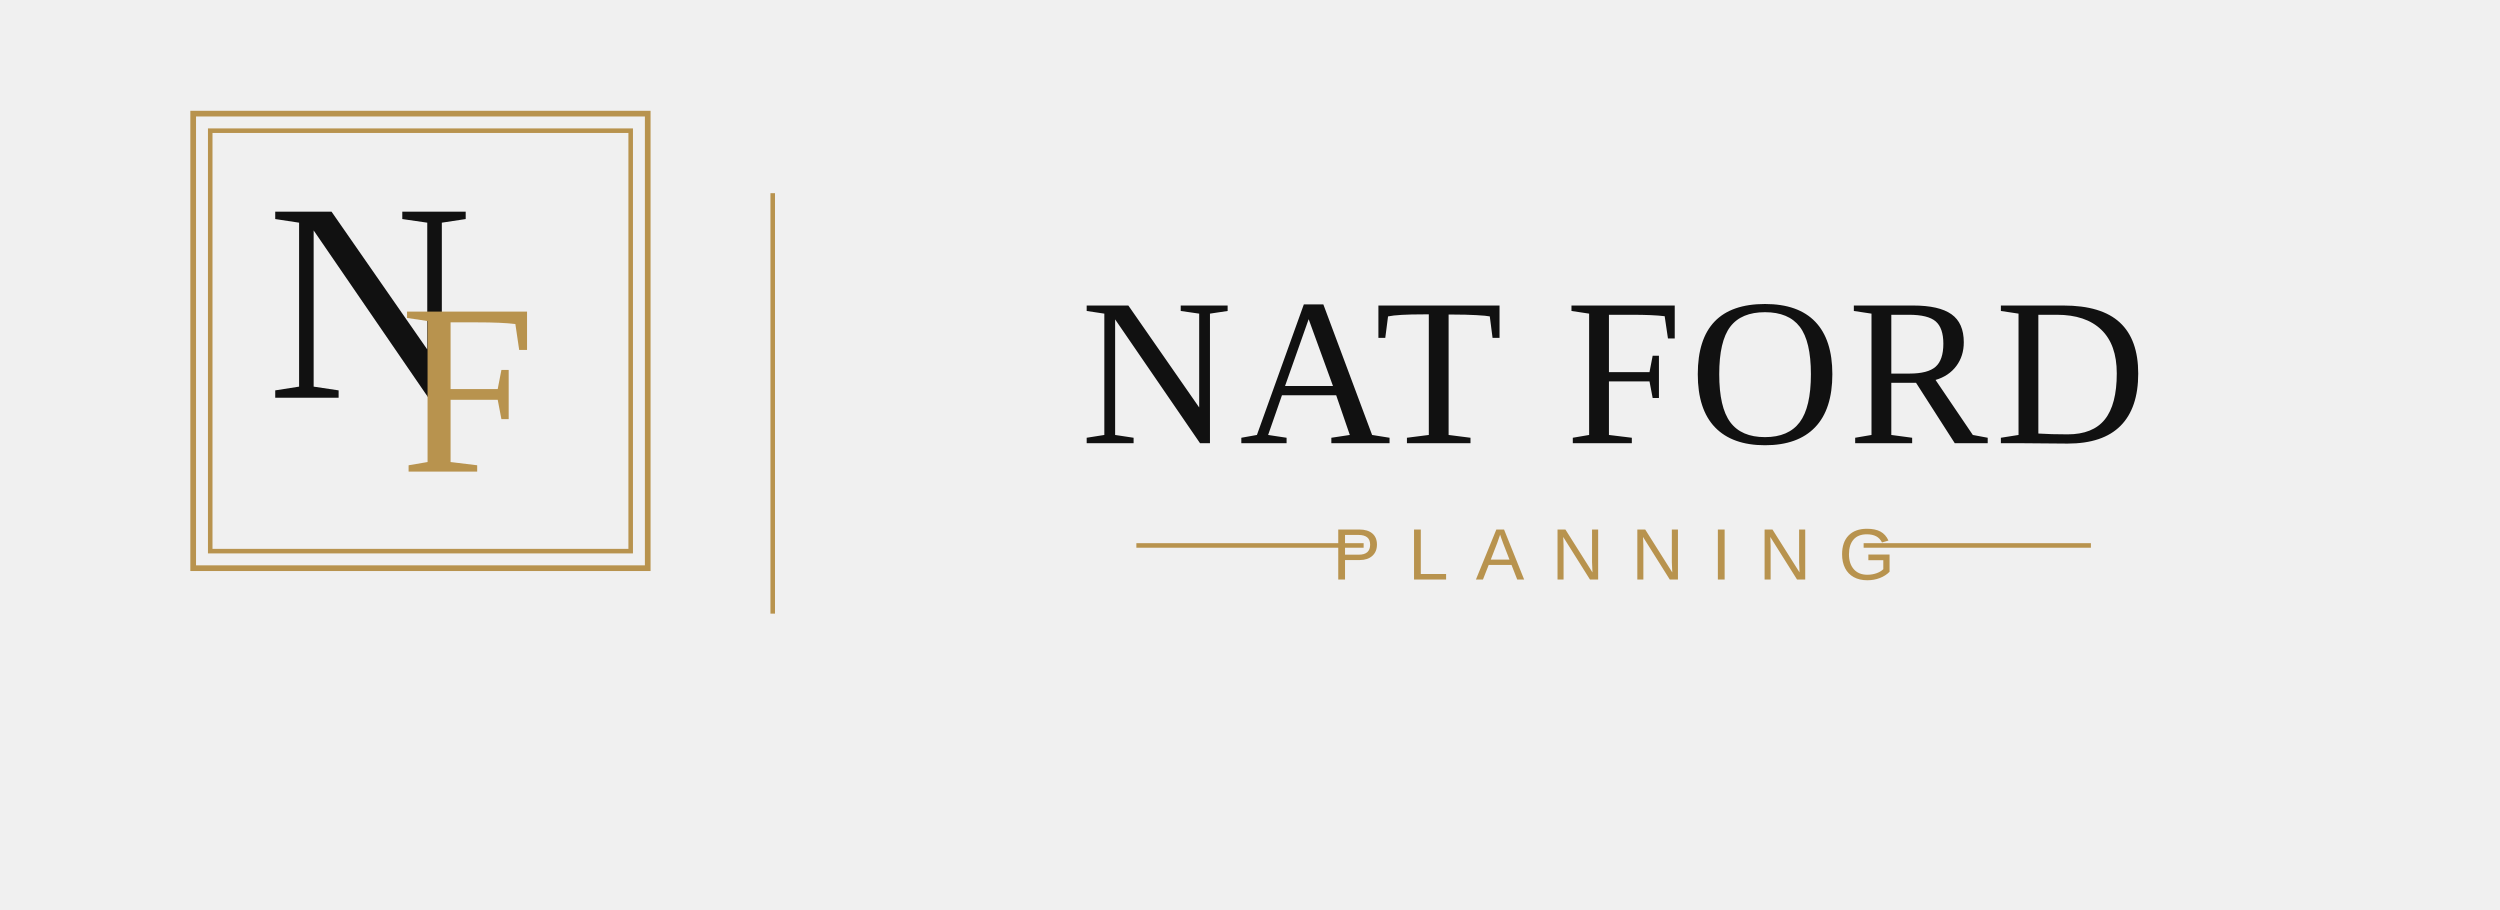
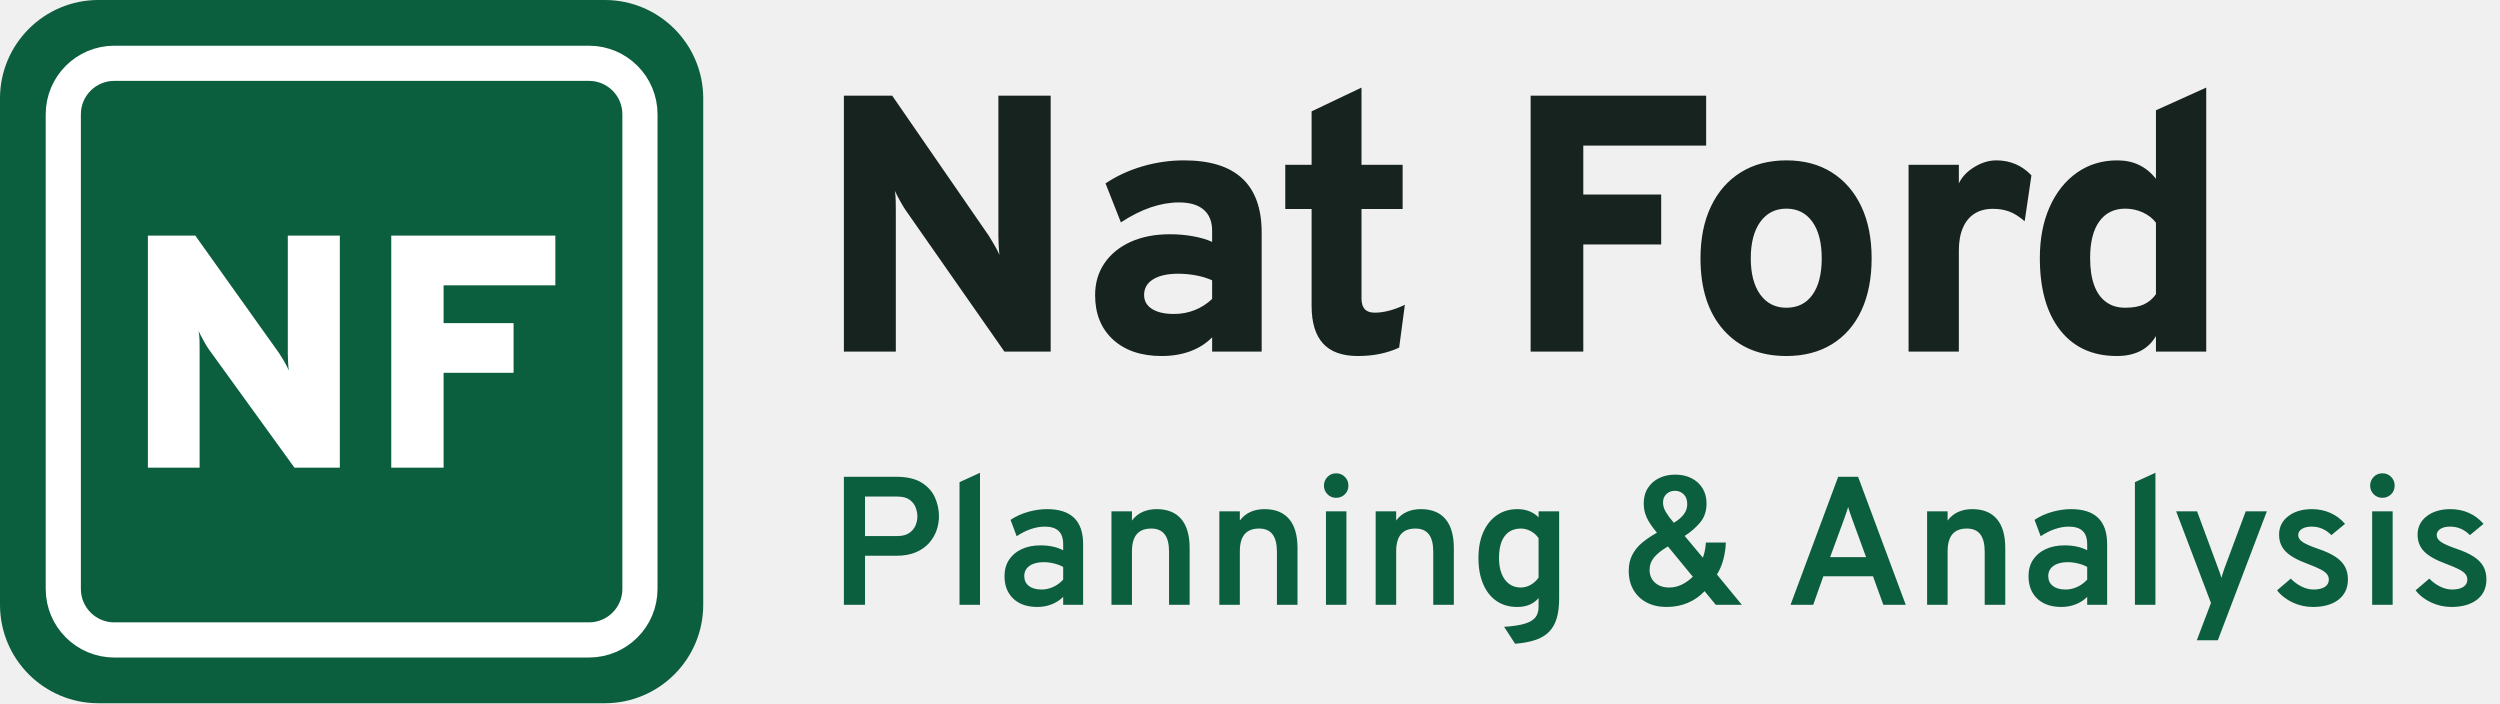
- <svg xmlns="http://www.w3.org/2000/svg" width="2200" height="800" viewBox="0 0 2200 800">
-   <rect width="2200" height="800" fill="none" />
-   <g transform="translate(280, 170)">
-     <rect x="-110" y="-70" width="400" height="400" fill="none" stroke="#B8934E" stroke-width="5" />
-     <rect x="-95" y="-55" width="370" height="370" fill="none" stroke="#B8934E" stroke-width="4" />
-     <text x="-45" y="180" font-family="Times New Roman, Georgia, serif" font-size="250" fill="#111111">N</text>
-     <text x="72" y="245" font-family="Times New Roman, Georgia, serif" font-size="215" fill="#B8934E">F</text>
-   </g>
-   <line x1="680" y1="170" x2="680" y2="540" stroke="#B8934E" stroke-width="4" />
-   <g transform="translate(1420, 390)">
-     <text x="0" y="0" text-anchor="middle" font-family="Times New Roman, Georgia, serif" font-size="185" letter-spacing="6" fill="#111111">NAT FORD</text>
-     <text x="0" y="120" text-anchor="middle" font-family="Arial, Helvetica, sans-serif" font-size="64" letter-spacing="24" fill="#B8934E">PLANNING</text>
-     <line x1="-420" y1="90" x2="-220" y2="90" stroke="#B8934E" stroke-width="4" />
-     <line x1="220" y1="90" x2="420" y2="90" stroke="#B8934E" stroke-width="4" />
-   </g>
+ <svg xmlns="http://www.w3.org/2000/svg" viewBox="0 0 711 200" width="711" height="200" role="img">
+   <rect x="0" y="0" width="200" height="200" rx="28.00" fill="#0B5E3E" />
+   <rect x="18.00" y="18.00" width="164.00" height="164.00" rx="14.50" fill="none" stroke="#FFFFFF" stroke-width="10.00" />
+   <path d="M42.06 133V67H55.54L79.4 100.47Q79.82 101.08 80.77 102.69Q81.71 104.29 82.13 105.37Q81.99 104.43 81.92 102.76Q81.85 101.08 81.85 100.38V67H96.65V133H83.74L59.32 99.25Q58.84 98.59 57.93 96.94Q57.01 95.29 56.49 94.15Q56.72 95.43 56.75 96.86Q56.77 98.3 56.77 99.25V133ZM111.27 133V67H157.94V81.14H126.16V91.89H146.06V106.03H126.16V133Z" fill="#FFFFFF" />
+   <path d="M240 100V27.2H253.73L281.24 67.08Q281.76 67.92 282.74 69.58Q283.73 71.24 284.25 72.49Q284.1 71.4 284.02 69.66Q283.94 67.92 283.94 67.03V27.2H298.81V100H285.66L257.58 59.8Q257 58.97 256.04 57.26Q255.08 55.54 254.51 54.29Q254.72 55.64 254.74 57.18Q254.77 58.71 254.77 59.8V100ZM330.38 101.25Q321.64 101.25 316.54 96.57Q311.45 91.89 311.45 83.93Q311.45 78.73 314.13 74.83Q316.8 70.93 321.59 68.77Q326.37 66.62 332.72 66.62Q336.1 66.62 339.29 67.19Q342.49 67.76 344.73 68.8V65.63Q344.73 61.68 342.31 59.62Q339.89 57.57 335.32 57.57Q331.42 57.57 327.28 58.97Q323.15 60.38 318.78 63.24L314.41 52.16Q319.14 48.99 324.94 47.3Q330.74 45.61 336.72 45.61Q347.8 45.61 353.31 50.76Q358.82 55.9 358.82 66.15V100H344.73V95.94Q342.18 98.54 338.51 99.9Q334.85 101.25 330.38 101.25ZM333.91 89.29Q336.98 89.29 339.76 88.2Q342.54 87.1 344.73 85.02V79.72Q342.65 78.78 340.15 78.32Q337.66 77.85 335.06 77.85Q330.53 77.85 327.96 79.43Q325.38 81.02 325.38 83.88Q325.38 86.43 327.62 87.86Q329.86 89.29 333.91 89.29ZM386.17 101.25Q379.52 101.25 376.27 97.69Q373.02 94.12 373.02 87V59.44H365.53V46.86H373.02V31.67L387.21 24.91V46.86H398.91V59.44H387.21V84.87Q387.21 86.9 388.12 87.91Q389.03 88.92 390.96 88.92Q394.86 88.92 399.54 86.69L397.92 98.86Q395.48 100 392.57 100.62Q389.66 101.25 386.17 101.25ZM435.31 100V27.2H485.23V41.4H450.29V55.33H472.44V69.53H450.29V100ZM508.06 101.25Q496.72 101.25 490.17 93.84Q483.62 86.43 483.62 73.48Q483.62 64.95 486.61 58.69Q489.6 52.42 495.09 49.01Q500.57 45.61 508.06 45.61Q515.5 45.61 520.93 49.01Q526.36 52.42 529.33 58.66Q532.29 64.9 532.29 73.48Q532.29 82.06 529.38 88.3Q526.47 94.54 521.01 97.89Q515.55 101.25 508.06 101.25ZM508.06 87.52Q512.84 87.52 515.47 83.83Q518.1 80.14 518.1 73.48Q518.1 66.77 515.42 63.05Q512.74 59.34 508.06 59.34Q503.33 59.34 500.62 63.11Q497.92 66.88 497.92 73.48Q497.92 80.03 500.62 83.78Q503.33 87.52 508.06 87.52ZM542.8 100V46.86H557.1V52.16Q558.4 49.4 561.49 47.51Q564.58 45.61 567.76 45.61Q573.68 45.61 577.74 49.87L575.82 62.92Q573.53 60.95 571.45 60.17Q569.37 59.39 566.77 59.39Q563.7 59.39 561.54 60.77Q559.38 62.14 558.24 64.8Q557.1 67.45 557.1 71.19V100ZM602.02 101.25Q591.68 101.25 585.9 93.89Q580.13 86.53 580.13 73.38Q580.13 65.16 582.91 58.89Q585.7 52.63 590.66 49.12Q595.63 45.61 602.18 45.61Q609.04 45.61 613.15 50.86V31.36L627.45 24.91V100H613.15V95.58Q609.82 101.25 602.02 101.25ZM604.42 87.52Q607.64 87.52 609.69 86.58Q611.75 85.65 613.15 83.67V63.34Q611.75 61.47 609.38 60.4Q607.02 59.34 604.42 59.34Q599.68 59.34 597.06 62.95Q594.43 66.56 594.43 73.38Q594.43 78 595.58 81.12Q596.72 84.24 598.96 85.88Q601.19 87.52 604.42 87.52Z" fill="#17231E" />
+   <path d="M240 172V135.6H254.9Q259.42 135.6 262.09 137.25Q264.75 138.9 265.9 141.49Q267.04 144.08 267.04 146.86Q267.04 148.81 266.38 150.77Q265.71 152.73 264.26 154.4Q262.8 156.06 260.49 157.06Q258.17 158.06 254.9 158.06H246.01V172ZM246.01 152.45H255.21Q257.32 152.45 258.56 151.6Q259.81 150.76 260.36 149.47Q260.9 148.18 260.9 146.86Q260.9 145.66 260.42 144.35Q259.94 143.04 258.69 142.13Q257.45 141.22 255.21 141.22H246.01ZM272.89 172V137.13L278.71 134.46V172ZM295.04 172.62Q290.67 172.62 288.18 170.26Q285.68 167.89 285.68 163.84Q285.68 161.18 286.96 159.22Q288.23 157.26 290.54 156.18Q292.86 155.1 295.95 155.1Q297.77 155.1 299.42 155.45Q301.07 155.8 302.37 156.5V154.79Q302.37 152.24 301.07 151Q299.77 149.77 297.15 149.77Q295.22 149.77 293.17 150.47Q291.12 151.17 289.14 152.5L287.4 147.85Q289.58 146.39 292.31 145.6Q295.04 144.8 297.8 144.8Q302.92 144.8 305.48 147.29Q308.04 149.77 308.04 154.74V172H302.37V169.76Q300.97 171.14 299.07 171.88Q297.17 172.62 295.04 172.62ZM296.24 167.66Q297.93 167.66 299.53 166.93Q301.13 166.2 302.37 164.85V161.24Q301.2 160.59 299.74 160.24Q298.27 159.88 296.86 159.88Q294.26 159.88 292.78 160.94Q291.3 161.99 291.3 163.84Q291.3 165.6 292.6 166.63Q293.9 167.66 296.24 167.66ZM316.1 172V145.43H321.93V148.03Q323.17 146.39 324.93 145.6Q326.68 144.8 328.95 144.8Q333.55 144.8 335.94 147.61Q338.33 150.42 338.33 155.85V172H332.48V156.92Q332.48 153.59 331.22 151.95Q329.96 150.32 327.41 150.32Q324.66 150.32 323.29 151.93Q321.93 153.54 321.93 156.82V172ZM346.78 172V145.43H352.61V148.03Q353.85 146.39 355.61 145.6Q357.36 144.8 359.63 144.8Q364.23 144.8 366.62 147.61Q369.01 150.42 369.01 155.85V172H363.16V156.92Q363.16 153.59 361.9 151.95Q360.64 150.32 358.09 150.32Q355.34 150.32 353.97 151.93Q352.61 153.54 352.61 156.82V172ZM377.1 172V145.43H382.92V172ZM379.98 141.58Q378.55 141.58 377.54 140.57Q376.53 139.55 376.53 138.12Q376.53 136.67 377.53 135.64Q378.53 134.61 379.98 134.61Q381.49 134.61 382.49 135.63Q383.49 136.64 383.49 138.12Q383.49 139.58 382.48 140.58Q381.47 141.58 379.98 141.58ZM391.24 172V145.43H397.07V148.03Q398.31 146.39 400.07 145.6Q401.82 144.8 404.09 144.8Q408.69 144.8 411.08 147.61Q413.47 150.42 413.47 155.85V172H407.62V156.92Q407.62 153.59 406.36 151.95Q405.1 150.32 402.55 150.32Q399.8 150.32 398.43 151.93Q397.07 153.54 397.07 156.82V172ZM430.89 183.08 427.77 178.27Q431.49 178.03 433.63 177.38Q435.78 176.73 436.68 175.57Q437.57 174.42 437.57 172.57V170.08Q435.44 172.62 431.49 172.62Q428.08 172.62 425.61 170.92Q423.14 169.22 421.81 166.1Q420.47 162.98 420.47 158.69Q420.47 154.48 421.84 151.36Q423.22 148.24 425.72 146.52Q428.21 144.8 431.59 144.8Q433.44 144.8 434.99 145.42Q436.53 146.03 437.57 147.14V145.43H443.42V170.18Q443.42 173.46 442.74 175.81Q442.05 178.16 440.55 179.68Q439.06 181.2 436.66 182.01Q434.27 182.82 430.89 183.08ZM432.5 167.09Q433.99 167.09 435.34 166.32Q436.69 165.55 437.57 164.25V153.07Q436.79 151.85 435.39 151.08Q433.99 150.32 432.58 150.32Q429.54 150.32 427.93 152.46Q426.32 154.61 426.32 158.69Q426.32 161.31 427.07 163.19Q427.82 165.06 429.2 166.07Q430.58 167.09 432.5 167.09ZM474 172.62Q470.75 172.62 468.32 171.35Q465.89 170.08 464.55 167.76Q463.21 165.45 463.21 162.33Q463.21 159.68 464.28 157.69Q465.34 155.7 467.17 154.22Q469.01 152.73 471.24 151.51Q469.19 149.07 468.33 147.2Q467.47 145.32 467.47 143.22Q467.47 140.62 468.67 138.77Q469.87 136.93 471.89 135.95Q473.92 134.98 476.42 134.98Q479.02 134.98 481.03 135.99Q483.05 137 484.19 138.85Q485.34 140.7 485.34 143.17Q485.34 146.39 483.56 148.55Q481.77 150.71 479.12 152.42L484.3 158.61Q484.71 157.49 484.91 156.35Q485.1 155.2 485.15 154.29H490.82Q490.77 156.56 490.15 159Q489.52 161.44 488.3 163.39L495.37 172H487.96L484.79 168.13Q482.71 170.31 479.97 171.47Q477.22 172.62 474 172.62ZM474.73 167.09Q476.57 167.09 478.28 166.27Q479.98 165.45 481.44 164.02L474.36 155.41Q471.76 156.92 470.45 158.49Q469.14 160.07 469.14 162.09Q469.14 164.3 470.66 165.69Q472.18 167.09 474.73 167.09ZM476.03 148.68Q477.82 147.64 478.84 146.32Q479.85 145.01 479.85 143.37Q479.85 141.53 478.81 140.55Q477.77 139.58 476.37 139.58Q474.91 139.58 473.93 140.5Q472.96 141.42 472.96 142.93Q472.96 144.26 473.78 145.64Q474.6 147.01 476.03 148.68ZM509.23 172 522.78 135.6H528.44L541.99 172H535.62L532.68 163.89H518.56L515.68 172ZM520.49 158.45H530.71L526.7 147.46Q526.55 147.01 526.34 146.42Q526.13 145.82 525.92 145.23Q525.71 144.65 525.61 144.18Q525.48 144.65 525.29 145.23Q525.09 145.82 524.88 146.42Q524.67 147.01 524.52 147.46ZM548.07 172V145.43H553.9V148.03Q555.15 146.39 556.9 145.6Q558.66 144.8 560.92 144.8Q565.52 144.8 567.91 147.61Q570.3 150.42 570.3 155.85V172H564.45V156.92Q564.45 153.59 563.19 151.95Q561.93 150.32 559.38 150.32Q556.63 150.32 555.26 151.93Q553.9 153.54 553.9 156.82V172ZM586.27 172.62Q581.9 172.62 579.4 170.26Q576.91 167.89 576.91 163.84Q576.91 161.18 578.18 159.22Q579.46 157.26 581.77 156.18Q584.08 155.1 587.18 155.1Q589 155.1 590.65 155.45Q592.3 155.8 593.6 156.5V154.79Q593.6 152.24 592.3 151Q591 149.77 588.37 149.77Q586.45 149.77 584.4 150.47Q582.34 151.17 580.37 152.5L578.62 147.85Q580.81 146.39 583.54 145.6Q586.27 144.8 589.02 144.8Q594.15 144.8 596.71 147.29Q599.27 149.77 599.27 154.74V172H593.6V169.76Q592.2 171.14 590.3 171.88Q588.4 172.62 586.27 172.62ZM587.46 167.66Q589.15 167.66 590.75 166.93Q592.35 166.2 593.6 164.85V161.24Q592.43 160.59 590.96 160.24Q589.49 159.88 588.09 159.88Q585.49 159.88 584.01 160.94Q582.52 161.99 582.52 163.84Q582.52 165.6 583.82 166.63Q585.12 167.66 587.46 167.66ZM607.17 172V137.13L613 134.46V172ZM624.77 182.09 628.8 171.48 618.9 145.43H624.85L630.91 161.81Q631.17 162.43 631.38 163.06Q631.59 163.68 631.74 164.36Q631.95 163.68 632.16 163.06Q632.37 162.43 632.57 161.81L638.68 145.43H644.69L630.75 182.09ZM657.77 172.62Q654.78 172.62 652.02 171.34Q649.27 170.05 647.6 167.89L651.5 164.56Q652.88 165.99 654.6 166.83Q656.31 167.66 657.95 167.66Q660.03 167.66 661.17 166.92Q662.32 166.18 662.32 164.82Q662.32 163.99 661.8 163.3Q661.28 162.61 659.98 161.94Q658.68 161.26 656.39 160.4Q651.92 158.77 650.05 156.85Q648.17 154.94 648.17 152.06Q648.17 148.81 650.77 146.81Q653.37 144.8 657.53 144.8Q660.37 144.8 662.77 145.88Q665.18 146.96 666.92 148.99L663.05 152.19Q660.68 149.77 657.43 149.77Q655.69 149.77 654.65 150.43Q653.61 151.1 653.61 152.19Q653.61 153.28 654.82 154.12Q656.03 154.97 659.28 156.09Q662.24 157.08 664.12 158.3Q666.01 159.52 666.88 161.11Q667.75 162.69 667.75 164.77Q667.75 168.44 665.09 170.53Q662.42 172.62 657.77 172.62ZM674.64 172V145.43H680.47V172ZM677.53 141.58Q676.1 141.58 675.08 140.57Q674.07 139.55 674.07 138.12Q674.07 136.67 675.07 135.64Q676.07 134.61 677.53 134.61Q679.04 134.61 680.04 135.63Q681.04 136.64 681.04 138.12Q681.04 139.58 680.02 140.58Q679.01 141.58 677.53 141.58ZM697.16 172.62Q694.17 172.62 691.41 171.34Q688.66 170.05 686.99 167.89L690.89 164.56Q692.27 165.99 693.99 166.83Q695.7 167.66 697.34 167.66Q699.42 167.66 700.56 166.92Q701.71 166.18 701.71 164.82Q701.71 163.99 701.19 163.3Q700.67 162.61 699.37 161.94Q698.07 161.26 695.78 160.4Q691.31 158.77 689.44 156.85Q687.56 154.94 687.56 152.06Q687.56 148.81 690.16 146.81Q692.76 144.8 696.92 144.8Q699.76 144.8 702.16 145.88Q704.57 146.96 706.31 148.99L702.44 152.19Q700.07 149.77 696.82 149.77Q695.08 149.77 694.04 150.43Q693 151.1 693 152.19Q693 153.28 694.21 154.12Q695.42 154.97 698.67 156.09Q701.63 157.08 703.51 158.3Q705.4 159.52 706.27 161.11Q707.14 162.69 707.14 164.77Q707.14 168.44 704.48 170.53Q701.81 172.62 697.16 172.62Z" fill="#0B5E3E" />
</svg>
